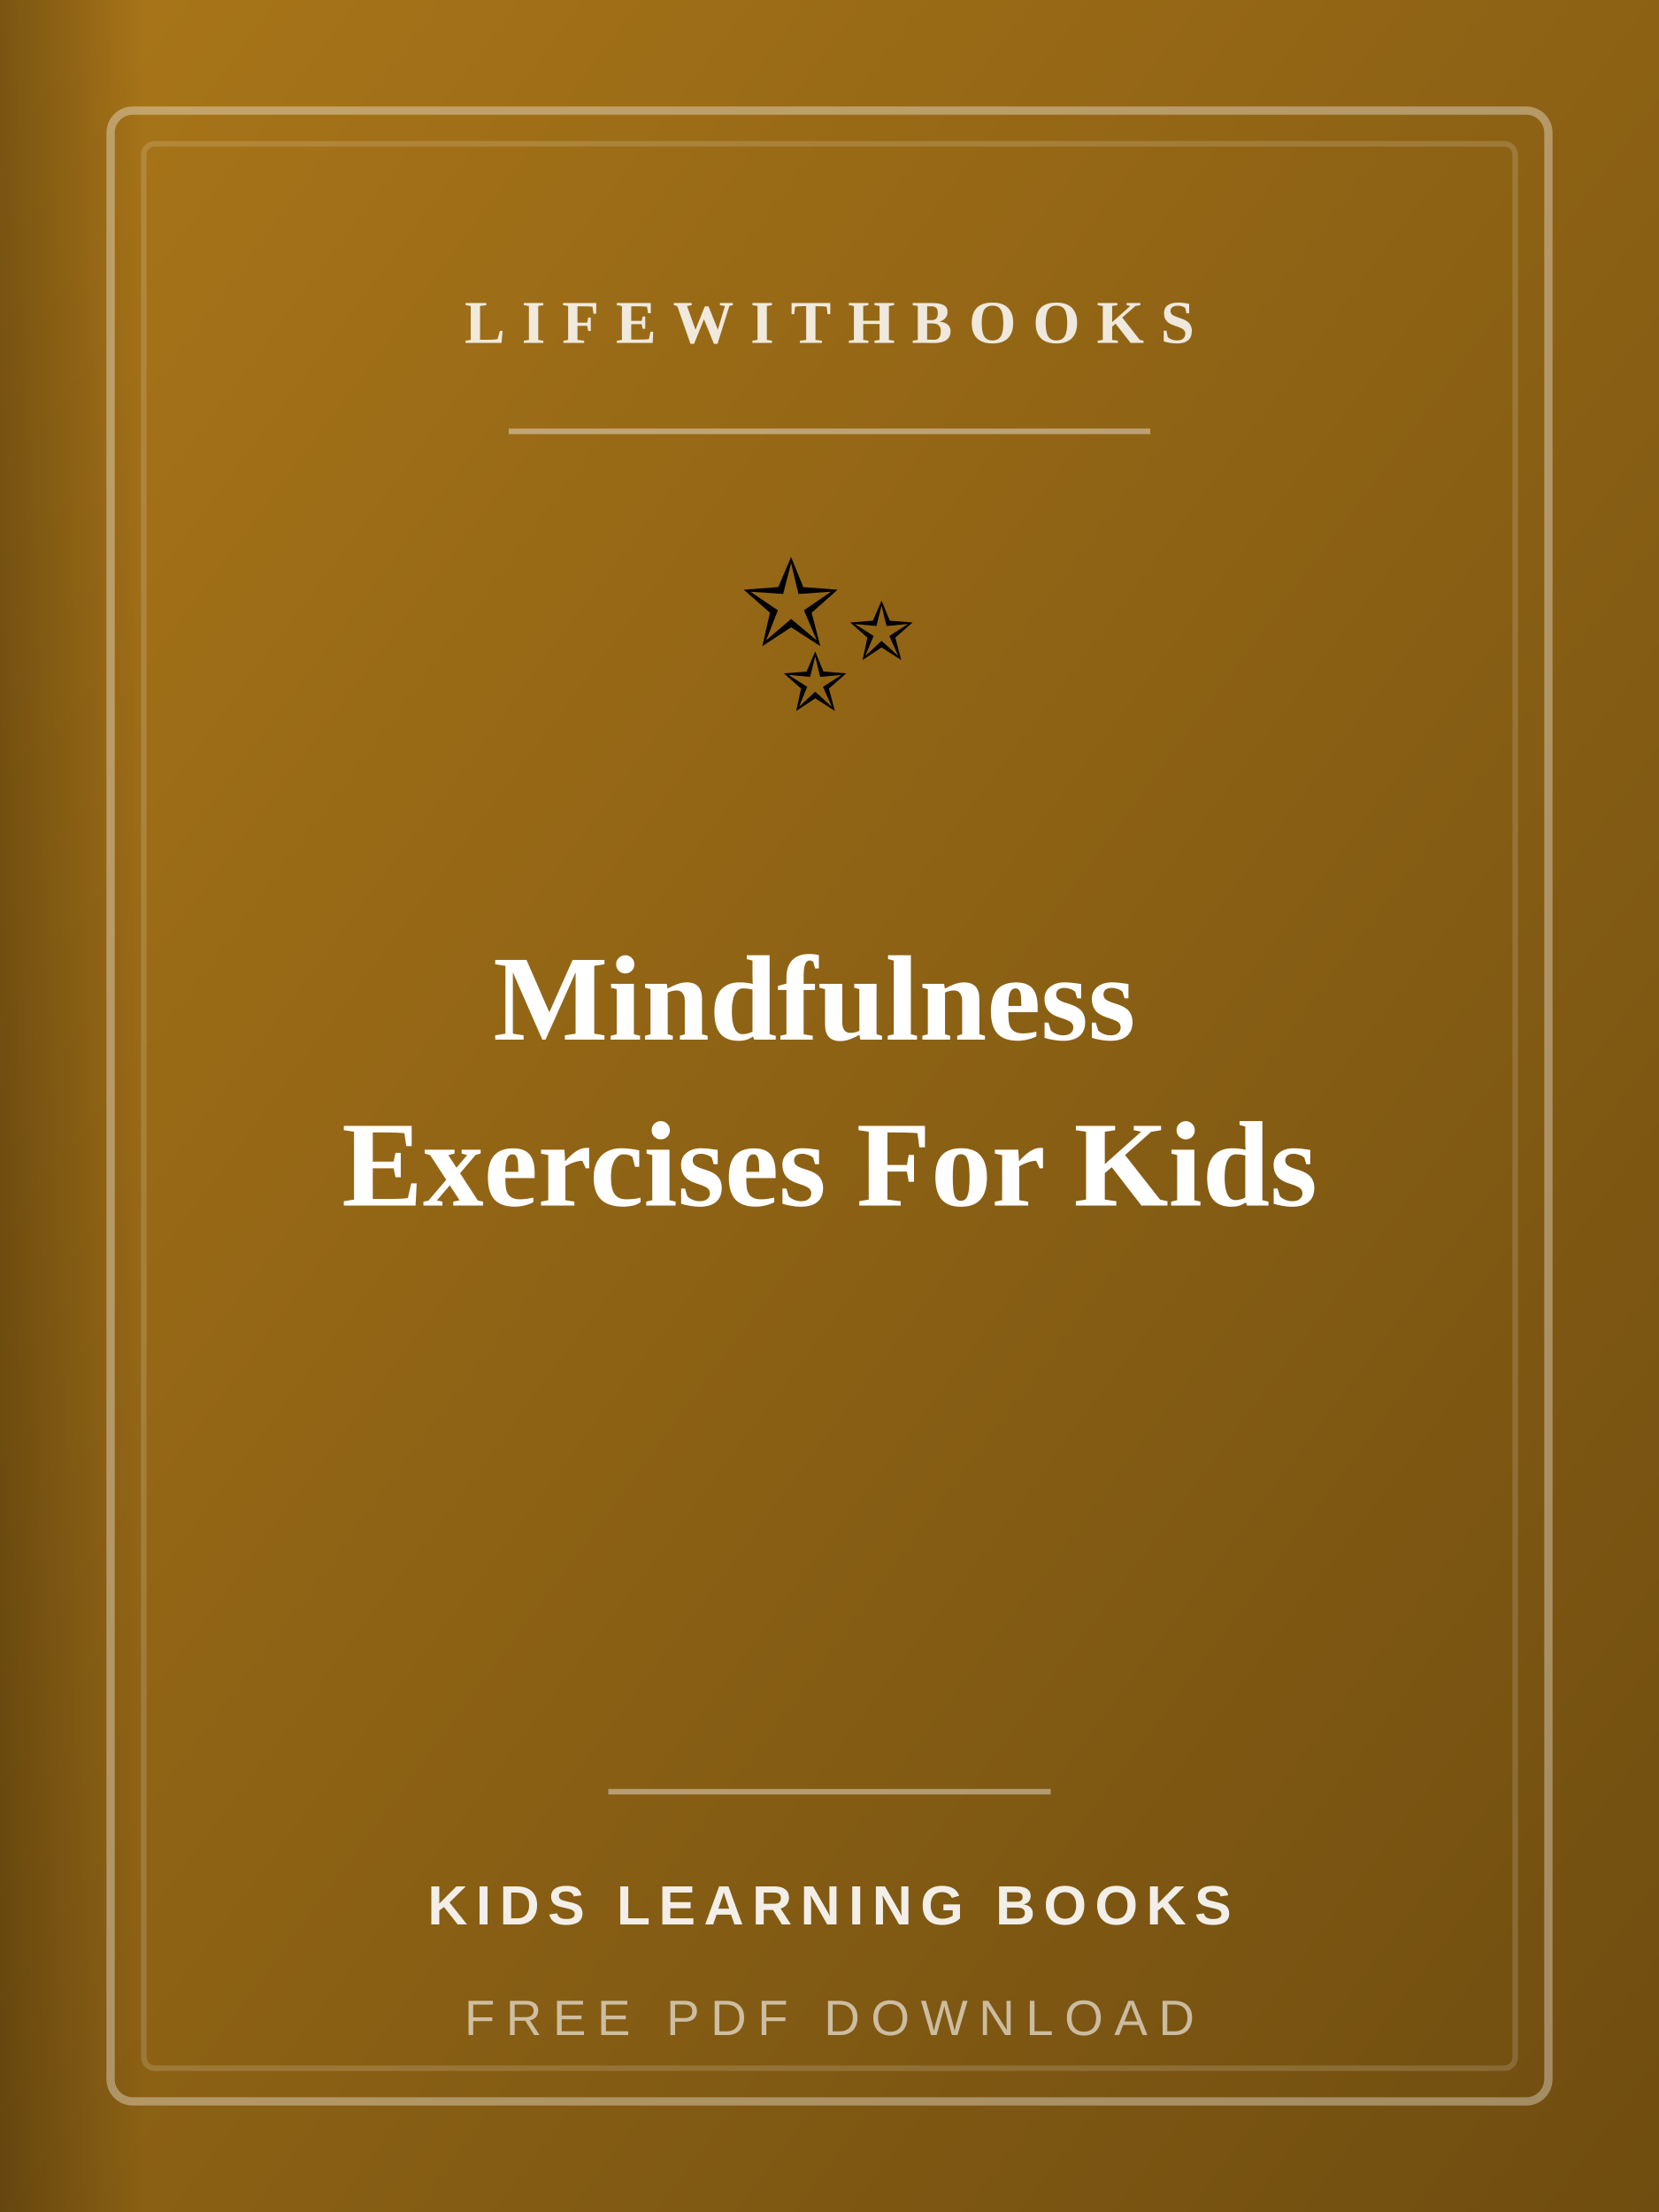
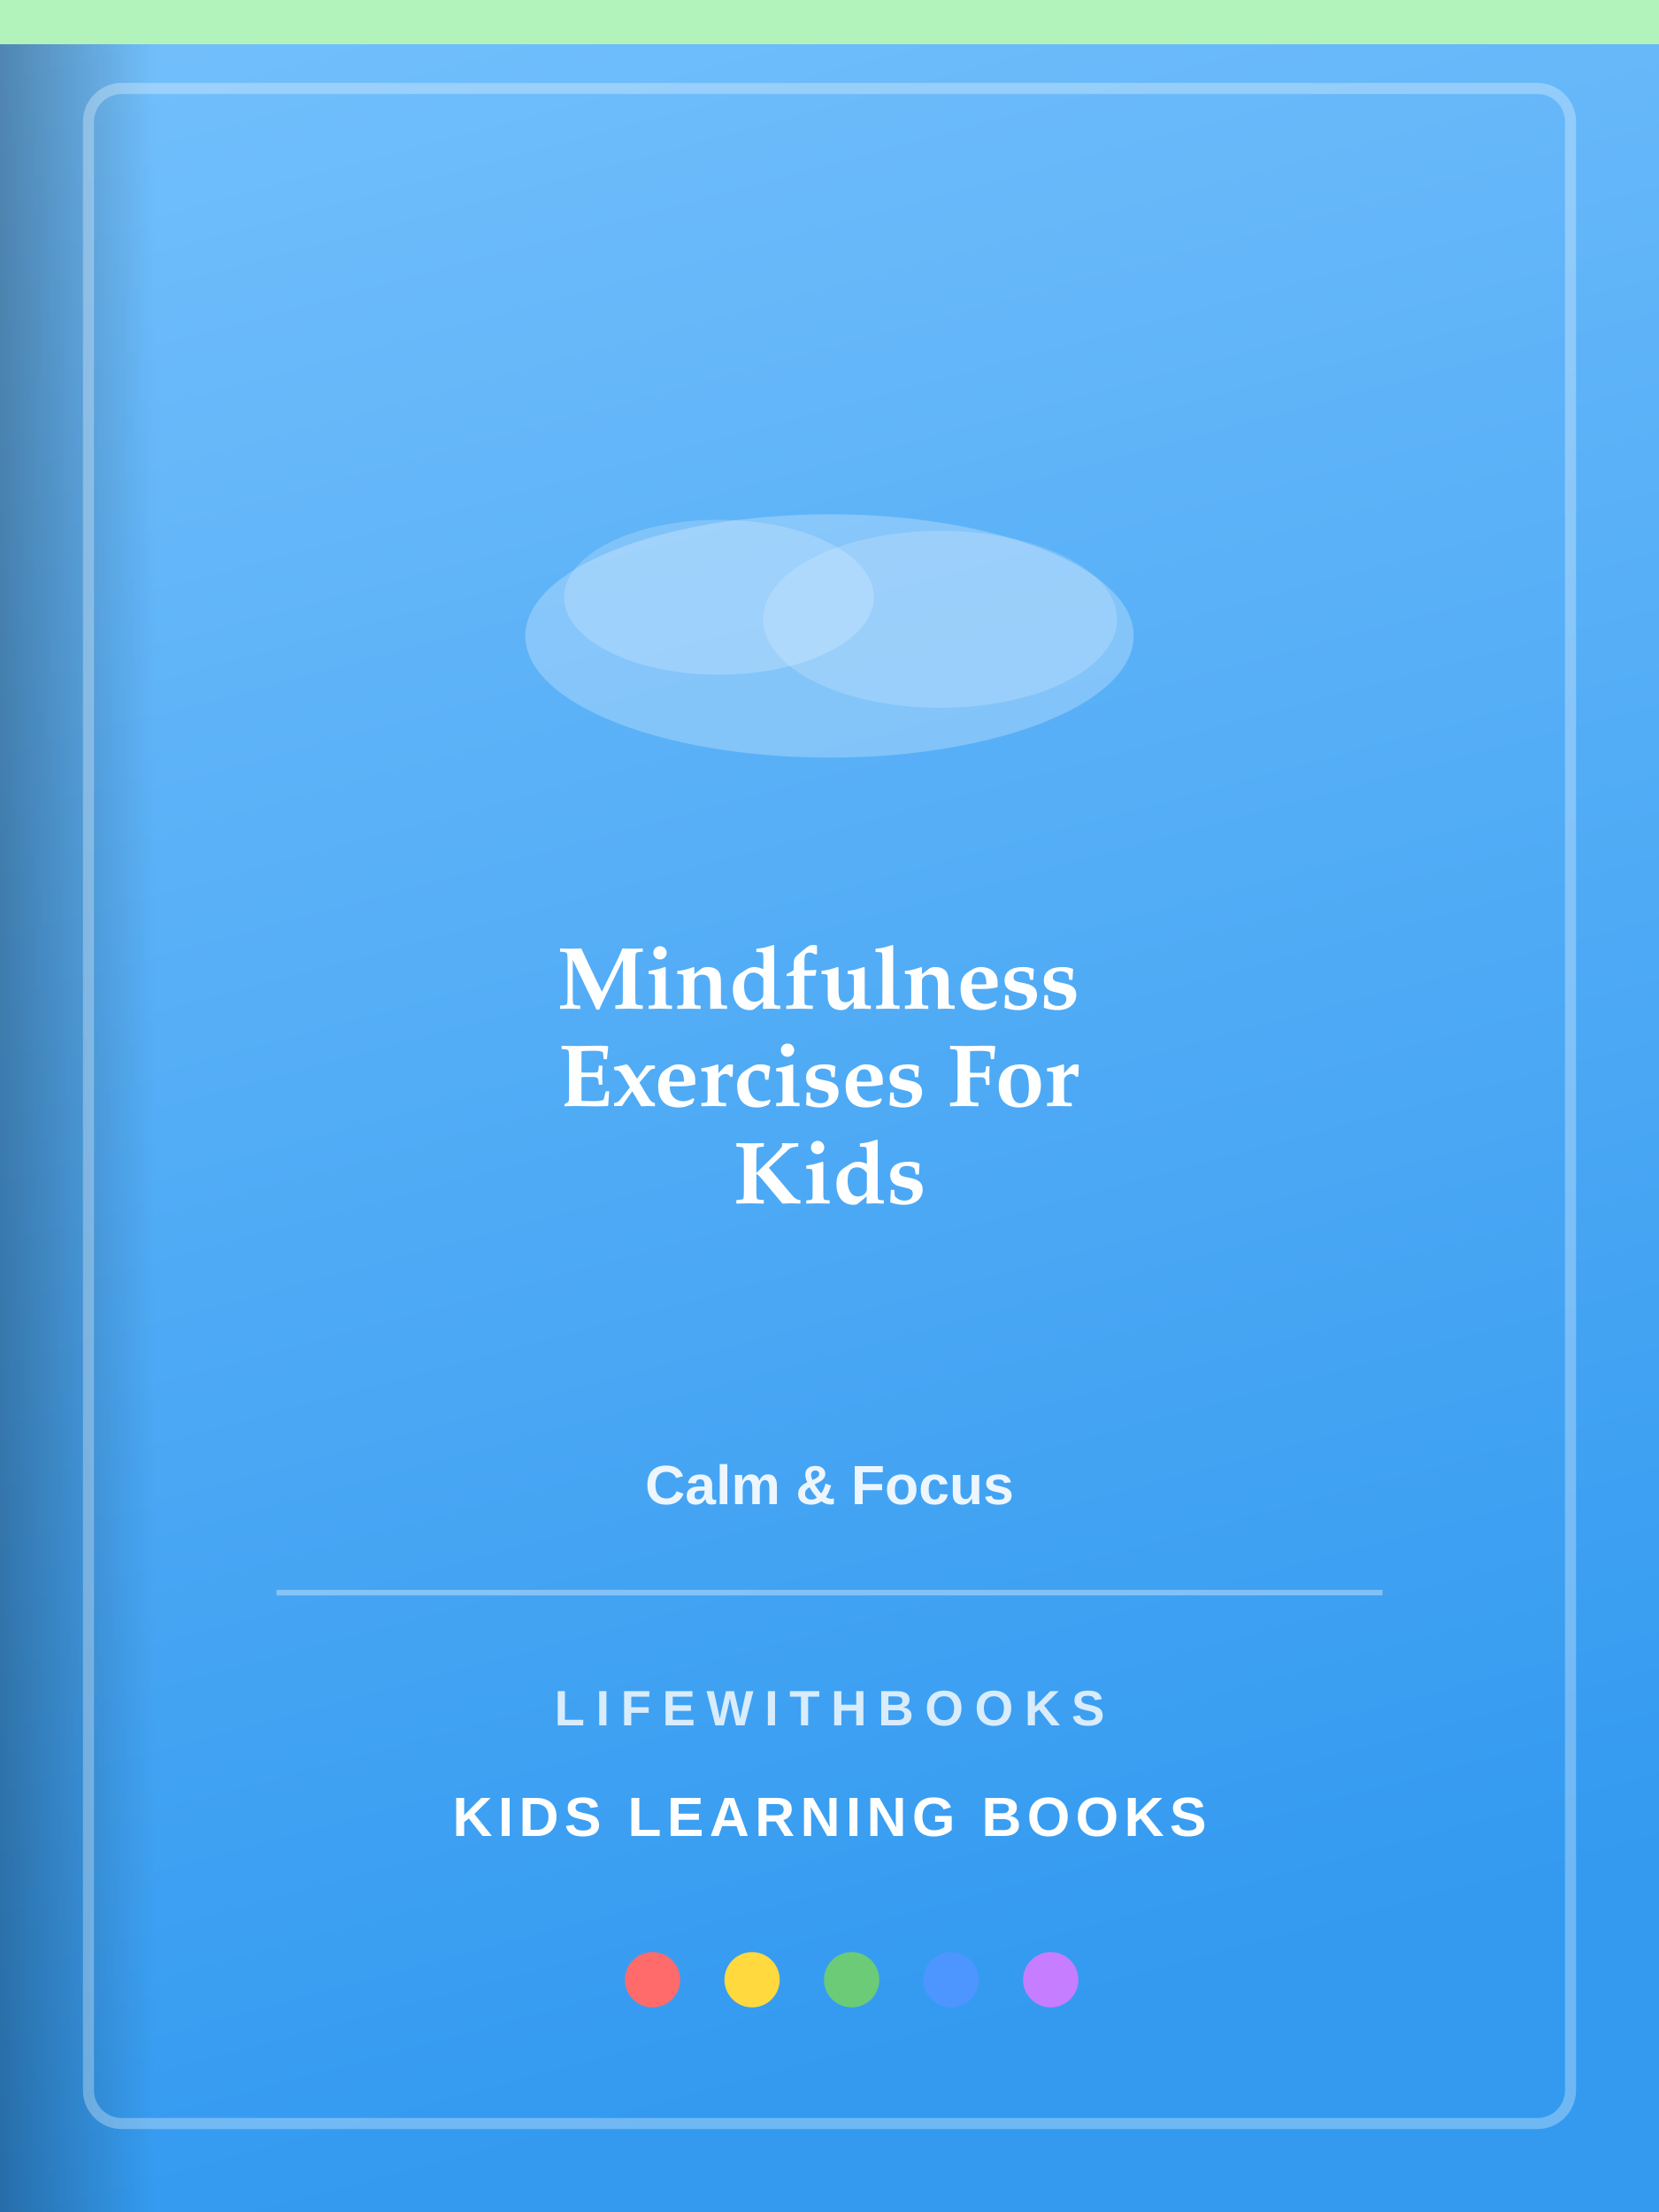
<svg xmlns="http://www.w3.org/2000/svg" viewBox="0 0 300 400" width="300" height="400">
  <defs>
-     <linearGradient id="bg" x1="0" y1="0" x2="1" y2="1">
-       <stop offset="0%" stop-color="#aa7619" />
-       <stop offset="100%" stop-color="#6f4d10" />
+     <linearGradient id="bgefd8t0" x1="0" y1="0" x2="0.2" y2="1">
+       <stop offset="0%" stop-color="#74c0fc" />
+       <stop offset="100%" stop-color="#339af0" />
    </linearGradient>
-     <linearGradient id="spine" x1="0" y1="0" x2="1" y2="0">
-       <stop offset="0%" stop-color="rgba(0,0,0,0.28)" />
+     <linearGradient id="spineefd8t0" x1="0" y1="0" x2="1" y2="0">
+       <stop offset="0%" stop-color="rgba(0,0,0,0.3)" />
      <stop offset="100%" stop-color="rgba(0,0,0,0)" />
    </linearGradient>
  </defs>
-   <rect width="300" height="400" fill="url(#bg)" />
-   <rect x="0" y="0" width="26" height="400" fill="url(#spine)" />
-   <rect x="20" y="20" width="260" height="360" rx="4" fill="none" stroke="rgba(255,255,255,0.35)" stroke-width="1.5" />
-   <rect x="26" y="26" width="248" height="348" rx="2" fill="none" stroke="rgba(255,255,255,0.15)" stroke-width="1" />
-   <text x="150" y="62" text-anchor="middle" font-family="Georgia, 'Times New Roman', serif" font-size="11" font-weight="700" fill="rgba(255,255,255,0.85)" letter-spacing="3">LIFEWITHBOOKS</text>
-   <line x1="92" y1="78" x2="208" y2="78" stroke="rgba(255,255,255,0.4)" stroke-width="1" />
-   <text x="150" y="128" text-anchor="middle" font-size="40">✨</text>
-   <text x="150" y="188" text-anchor="middle" font-family="Georgia, 'Times New Roman', serif" font-size="22" font-weight="700" fill="#ffffff">
+   <rect width="300" height="400" fill="url(#bgefd8t0)" />
+   <rect x="0" y="0" width="28" height="400" fill="url(#spineefd8t0)" />
+   <rect x="0" y="0" width="300" height="8" fill="#b2f2bb" />
+   <rect x="16" y="16" width="268" height="368" rx="6" fill="none" stroke="rgba(255,255,255,0.3)" stroke-width="2" />
+   <ellipse cx="150" cy="115" rx="55" ry="22" fill="rgba(255,255,255,0.25)" />
+   <ellipse cx="130" cy="108" rx="28" ry="14" fill="rgba(255,255,255,0.2)" />
+   <ellipse cx="170" cy="112" rx="32" ry="16" fill="rgba(255,255,255,0.18)" />
+   <text x="150" y="182.4" text-anchor="middle" font-family="Georgia, 'Palatino Linotype', serif" font-size="16" font-weight="700" fill="#ffffff">
    <tspan x="150" dy="0" text-anchor="middle">Mindfulness</tspan>
-     <tspan x="150" dy="30" text-anchor="middle">Exercises For Kids</tspan>
+     <tspan x="150" dy="17.6" text-anchor="middle">Exercises For</tspan>
+     <tspan x="150" dy="17.6" text-anchor="middle">Kids</tspan>
  </text>
-   <line x1="110" y1="324" x2="190" y2="324" stroke="rgba(255,255,255,0.4)" stroke-width="1" />
-   <text x="150" y="348" text-anchor="middle" font-family="Arial, Helvetica, sans-serif" font-size="10" font-weight="700" fill="rgba(255,255,255,0.9)" letter-spacing="1.5">KIDS LEARNING BOOKS</text>
-   <text x="150" y="368" text-anchor="middle" font-family="Arial, Helvetica, sans-serif" font-size="9" fill="rgba(255,255,255,0.6)" letter-spacing="2">FREE PDF DOWNLOAD</text>
+   <text x="150" y="272" text-anchor="middle" font-family="Arial" font-size="10" font-weight="600" fill="rgba(255,255,255,0.9)">Calm &amp; Focus</text>
+   <line x1="50" y1="288" x2="250" y2="288" stroke="rgba(255,255,255,0.35)" stroke-width="1" />
+   <text x="150" y="312" text-anchor="middle" font-family="Arial" font-size="9" font-weight="700" fill="rgba(255,255,255,0.8)" letter-spacing="2">LIFEWITHBOOKS</text>
+   <text x="150" y="332" text-anchor="middle" font-family="Arial" font-size="10" font-weight="700" fill="#fff" letter-spacing="1">KIDS LEARNING BOOKS</text>
+   <circle cx="118" cy="358" r="5" fill="#ff6b6b" />
+   <circle cx="136" cy="358" r="5" fill="#ffd93d" />
+   <circle cx="154" cy="358" r="5" fill="#6bcb77" />
+   <circle cx="172" cy="358" r="5" fill="#4d96ff" />
+   <circle cx="190" cy="358" r="5" fill="#c77dff" />
</svg>
